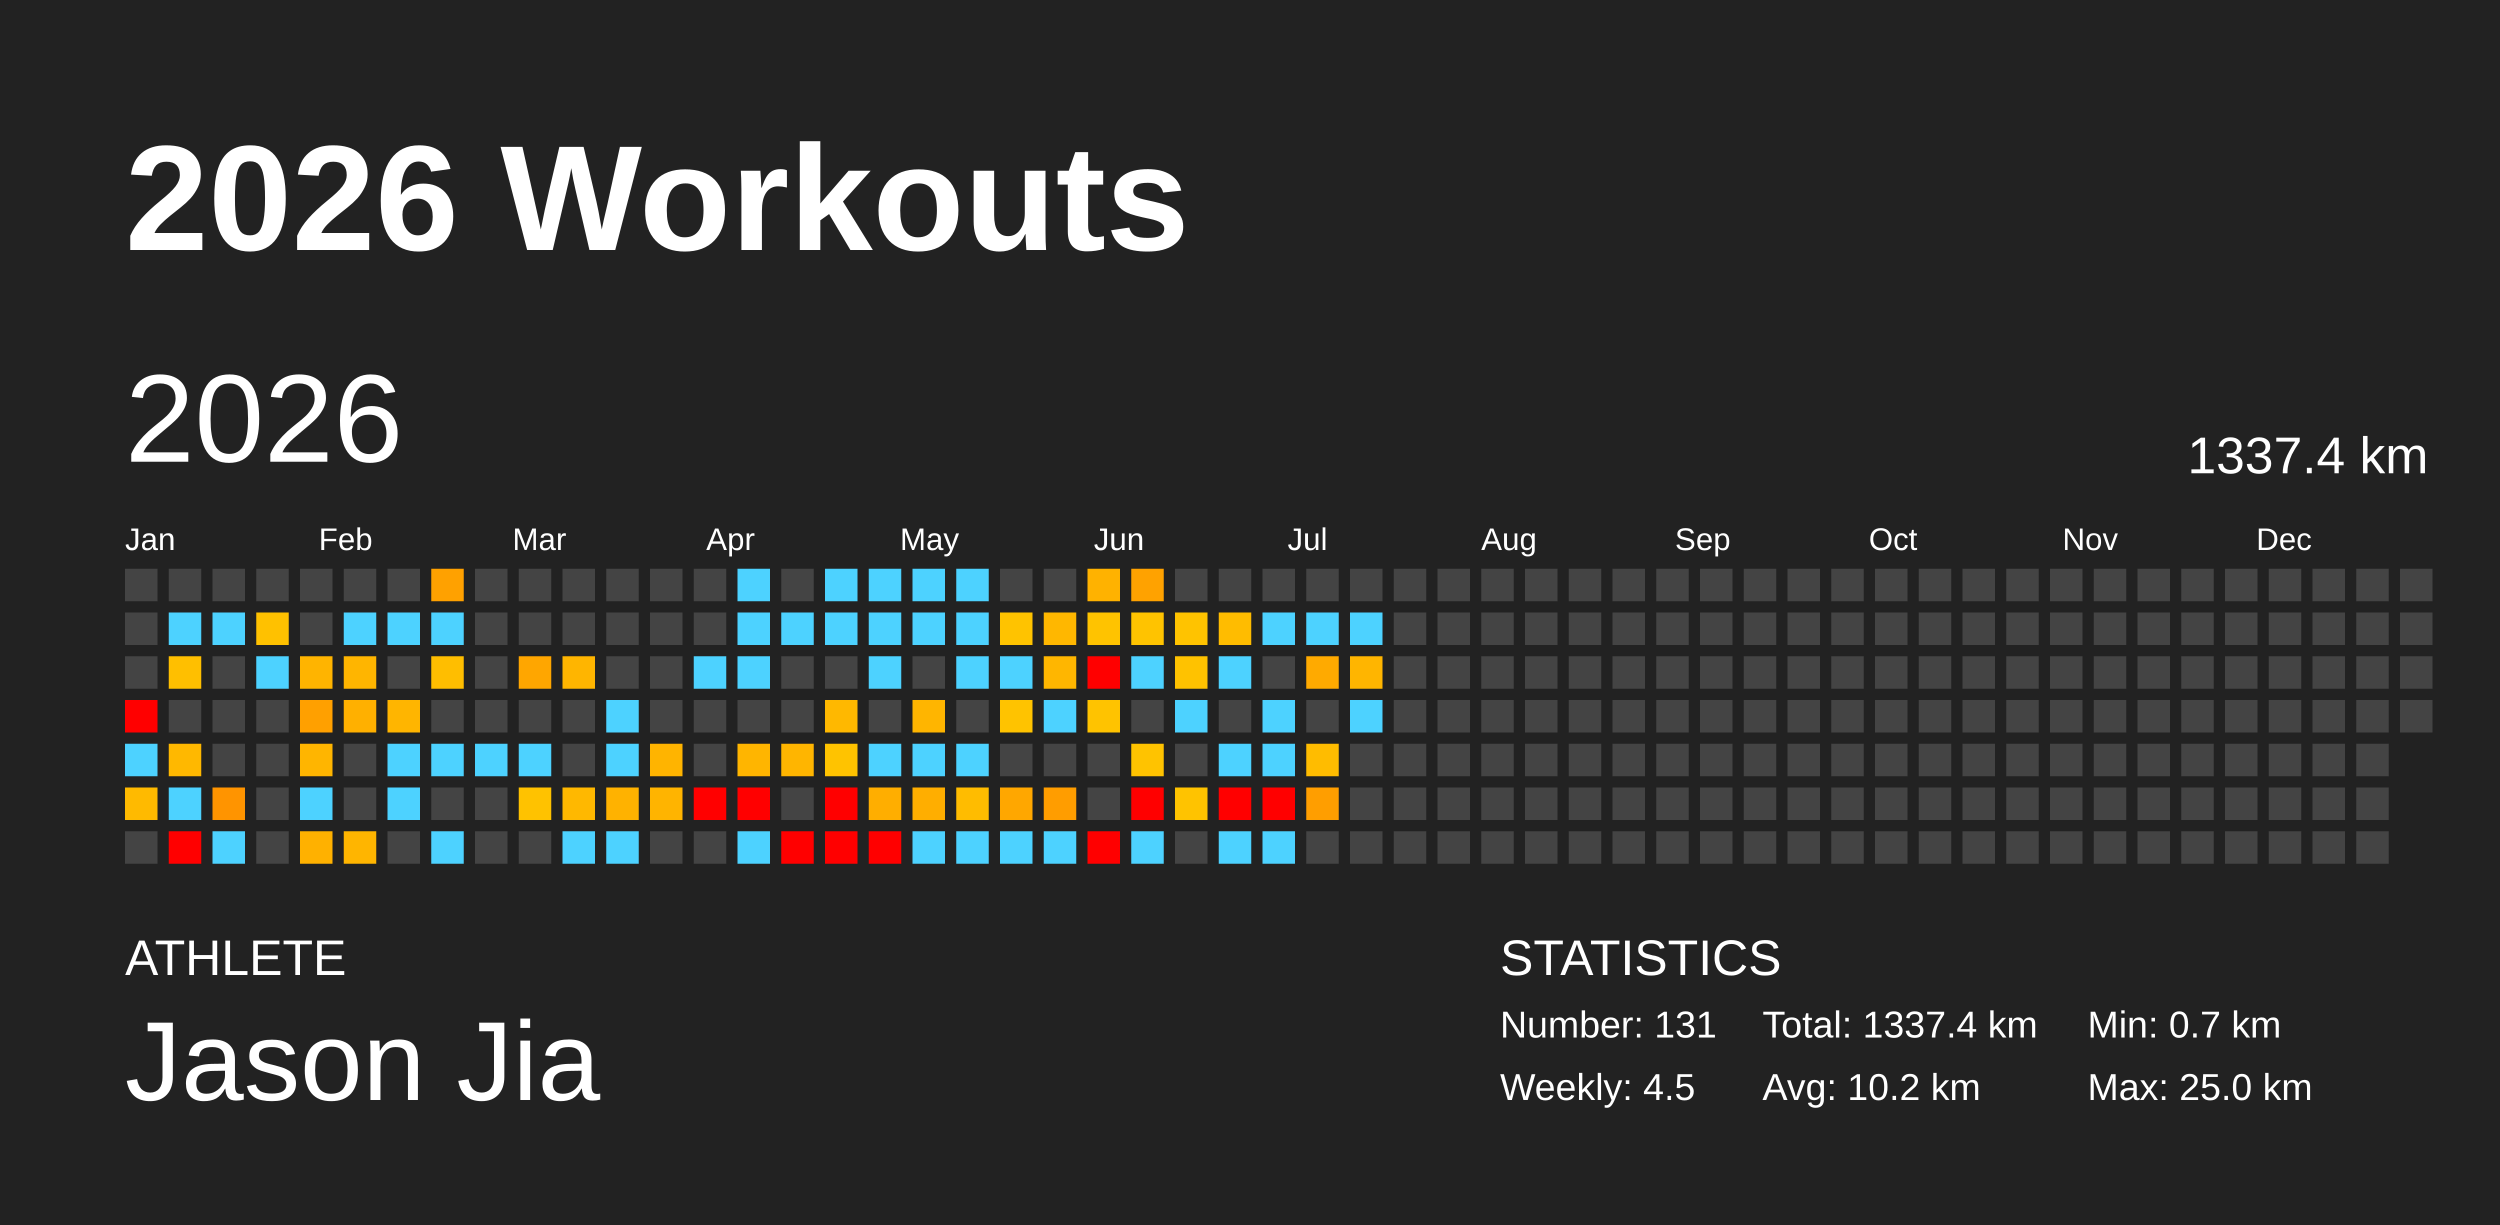
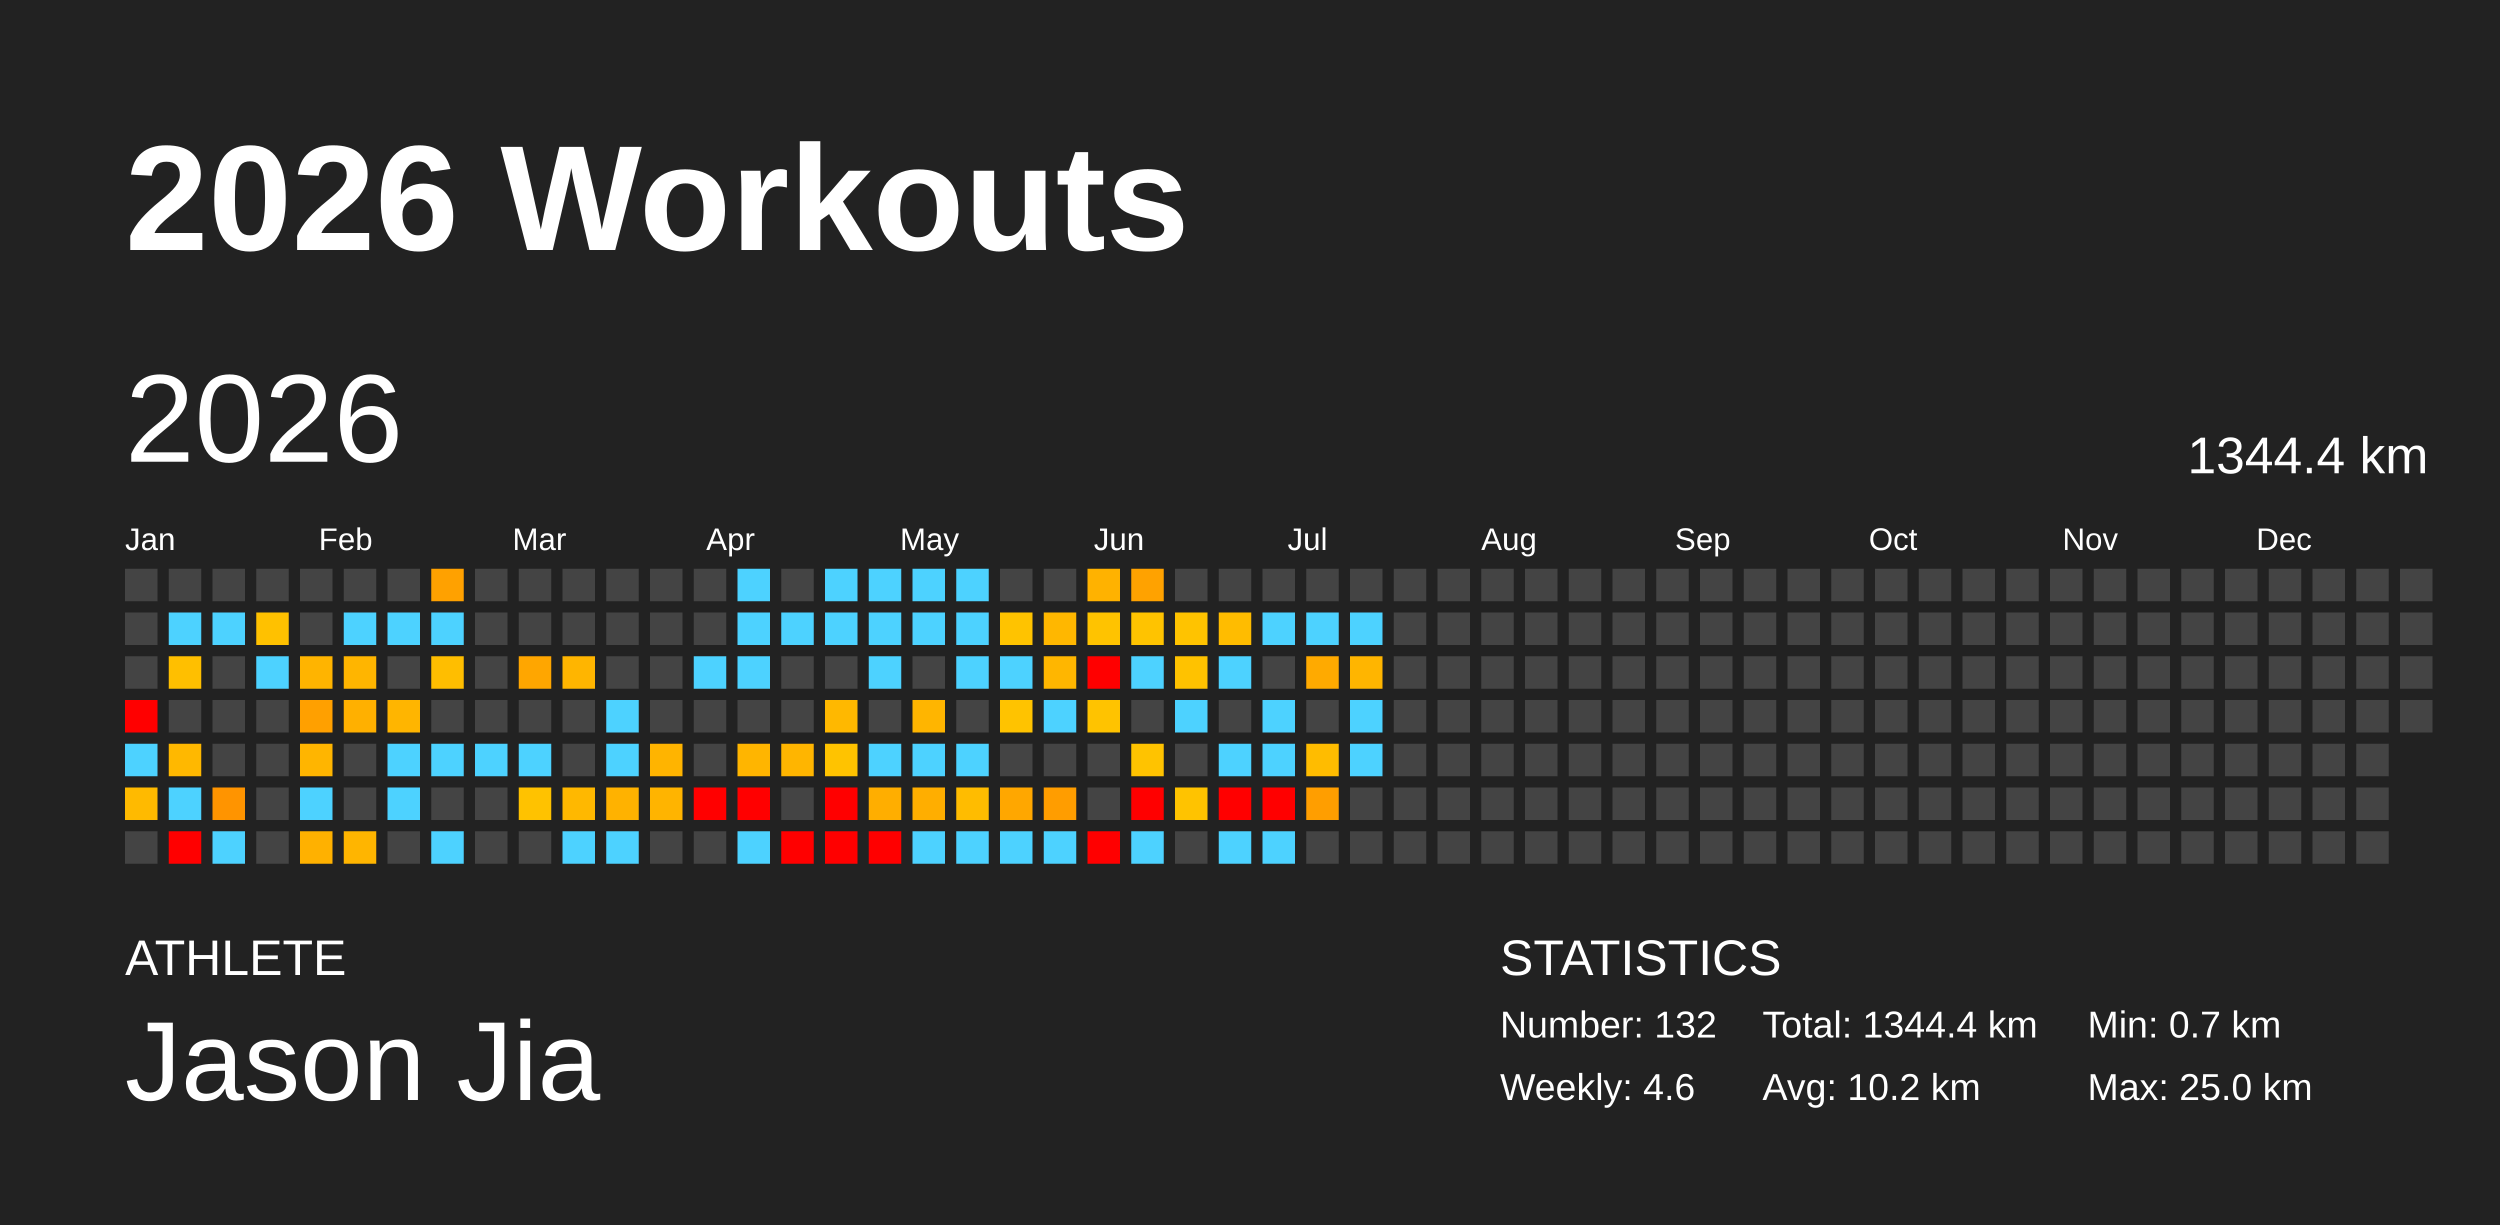
<svg xmlns="http://www.w3.org/2000/svg" baseProfile="full" height="98mm" version="1.1" viewBox="0,0,200,98" width="200mm">
  <defs />
  <rect fill="#222222" height="98" width="200" x="0" y="0" />
  <text fill="#FFFFFF" style="font-size:12px; font-family:Arial; font-weight:bold;" x="10" y="20">2026 Workouts</text>
  <text fill="#FFFFFF" style="font-size:4px; font-family:Arial" x="10" y="78">ATHLETE</text>
  <text fill="#FFFFFF" style="font-size:9px; font-family:Arial" x="10" y="88">Jason Jia</text>
  <text fill="#FFFFFF" style="font-size:4px; font-family:Arial" x="120" y="78">STATISTICS</text>
-   <text fill="#FFFFFF" style="font-size:3px; font-family:Arial" x="120" y="83">Number: 131</text>
-   <text fill="#FFFFFF" style="font-size:3px; font-family:Arial" x="120" y="88">Weekly: 4.5</text>
-   <text fill="#FFFFFF" style="font-size:3px; font-family:Arial" x="141" y="83">Total: 1337.4 km</text>
+   <text fill="#FFFFFF" style="font-size:3px; font-family:Arial" x="120" y="83">Number: 132</text>
+   <text fill="#FFFFFF" style="font-size:3px; font-family:Arial" x="120" y="88">Weekly: 4.6</text>
+   <text fill="#FFFFFF" style="font-size:3px; font-family:Arial" x="141" y="83">Total: 1344.4 km</text>
  <text fill="#FFFFFF" style="font-size:3px; font-family:Arial" x="141" y="88">Avg: 10.2 km</text>
  <text fill="#FFFFFF" style="font-size:3px; font-family:Arial" x="167" y="83">Min: 0.7 km</text>
  <text fill="#FFFFFF" style="font-size:3px; font-family:Arial" x="167" y="88">Max: 25.0 km</text>
  <text dominant-baseline="hanging" fill="#FFFFFF" style="font-size:10.0px; font-family:Arial;" x="10" y="30">2026</text>
-   <text dominant-baseline="hanging" fill="#FFFFFF" style="font-size:4.125px; font-family:Arial;" x="175" y="35">1337.4 km</text>
+   <text dominant-baseline="hanging" fill="#FFFFFF" style="font-size:4.125px; font-family:Arial;" x="175" y="35">1344.4 km</text>
  <text fill="#FFFFFF" style="font-size:2.5px; font-family:Arial" x="10.0" y="44">Jan</text>
  <text fill="#FFFFFF" style="font-size:2.5px; font-family:Arial" x="25.5" y="44">Feb</text>
  <text fill="#FFFFFF" style="font-size:2.5px; font-family:Arial" x="41.0" y="44">Mar</text>
  <text fill="#FFFFFF" style="font-size:2.5px; font-family:Arial" x="56.5" y="44">Apr</text>
  <text fill="#FFFFFF" style="font-size:2.5px; font-family:Arial" x="72.0" y="44">May</text>
  <text fill="#FFFFFF" style="font-size:2.5px; font-family:Arial" x="87.5" y="44">Jun</text>
  <text fill="#FFFFFF" style="font-size:2.5px; font-family:Arial" x="103.0" y="44">Jul</text>
  <text fill="#FFFFFF" style="font-size:2.5px; font-family:Arial" x="118.5" y="44">Aug</text>
  <text fill="#FFFFFF" style="font-size:2.5px; font-family:Arial" x="134.0" y="44">Sep</text>
  <text fill="#FFFFFF" style="font-size:2.5px; font-family:Arial" x="149.5" y="44">Oct</text>
  <text fill="#FFFFFF" style="font-size:2.5px; font-family:Arial" x="165.0" y="44">Nov</text>
  <text fill="#FFFFFF" style="font-size:2.5px; font-family:Arial" x="180.5" y="44">Dec</text>
  <rect fill="#444444" height="2.6" width="2.6" x="10.0" y="45.5" />
  <rect fill="#444444" height="2.6" width="2.6" x="10.0" y="49.0" />
  <rect fill="#444444" height="2.6" width="2.6" x="10.0" y="52.5" />
  <rect fill="red" height="2.6" width="2.6" x="10.0" y="56.0" />
  <rect fill="#4dd2ff" height="2.6" width="2.6" x="10.0" y="59.5" />
  <rect fill="#ffba00" height="2.6" width="2.6" x="10.0" y="63.0" />
  <rect fill="#444444" height="2.6" width="2.6" x="10.0" y="66.5" />
  <rect fill="#444444" height="2.6" width="2.6" x="13.5" y="45.5" />
  <rect fill="#4dd2ff" height="2.6" width="2.6" x="13.5" y="49.0" />
  <rect fill="#ffbf00" height="2.6" width="2.6" x="13.5" y="52.5" />
  <rect fill="#444444" height="2.6" width="2.6" x="13.5" y="56.0" />
  <rect fill="#ffb800" height="2.6" width="2.6" x="13.5" y="59.5" />
  <rect fill="#4dd2ff" height="2.6" width="2.6" x="13.5" y="63.0" />
  <rect fill="red" height="2.6" width="2.6" x="13.5" y="66.5" />
  <rect fill="#444444" height="2.6" width="2.6" x="17.0" y="45.5" />
  <rect fill="#4dd2ff" height="2.6" width="2.6" x="17.0" y="49.0" />
  <rect fill="#444444" height="2.6" width="2.6" x="17.0" y="52.5" />
  <rect fill="#444444" height="2.6" width="2.6" x="17.0" y="56.0" />
  <rect fill="#444444" height="2.6" width="2.6" x="17.0" y="59.5" />
  <rect fill="#ff9400" height="2.6" width="2.6" x="17.0" y="63.0" />
  <rect fill="#4dd2ff" height="2.6" width="2.6" x="17.0" y="66.5" />
  <rect fill="#444444" height="2.6" width="2.6" x="20.5" y="45.5" />
  <rect fill="#ffc100" height="2.6" width="2.6" x="20.5" y="49.0" />
  <rect fill="#4dd2ff" height="2.6" width="2.6" x="20.5" y="52.5" />
  <rect fill="#444444" height="2.6" width="2.6" x="20.5" y="56.0" />
  <rect fill="#444444" height="2.6" width="2.6" x="20.5" y="59.5" />
  <rect fill="#444444" height="2.6" width="2.6" x="20.5" y="63.0" />
  <rect fill="#444444" height="2.6" width="2.6" x="20.5" y="66.5" />
  <rect fill="#444444" height="2.6" width="2.6" x="24.0" y="45.5" />
  <rect fill="#444444" height="2.6" width="2.6" x="24.0" y="49.0" />
  <rect fill="#ffb400" height="2.6" width="2.6" x="24.0" y="52.5" />
  <rect fill="#ffa000" height="2.6" width="2.6" x="24.0" y="56.0" />
  <rect fill="#ffb500" height="2.6" width="2.6" x="24.0" y="59.5" />
  <rect fill="#4dd2ff" height="2.6" width="2.6" x="24.0" y="63.0" />
  <rect fill="#ffb100" height="2.6" width="2.6" x="24.0" y="66.5" />
  <rect fill="#444444" height="2.6" width="2.6" x="27.5" y="45.5" />
  <rect fill="#4dd2ff" height="2.6" width="2.6" x="27.5" y="49.0" />
  <rect fill="#ffb500" height="2.6" width="2.6" x="27.5" y="52.5" />
  <rect fill="#ffb000" height="2.6" width="2.6" x="27.5" y="56.0" />
  <rect fill="#444444" height="2.6" width="2.6" x="27.5" y="59.5" />
  <rect fill="#444444" height="2.6" width="2.6" x="27.5" y="63.0" />
  <rect fill="#ffb500" height="2.6" width="2.6" x="27.5" y="66.5" />
  <rect fill="#444444" height="2.6" width="2.6" x="31.0" y="45.5" />
  <rect fill="#4dd2ff" height="2.6" width="2.6" x="31.0" y="49.0" />
  <rect fill="#444444" height="2.6" width="2.6" x="31.0" y="52.5" />
  <rect fill="#ffb500" height="2.6" width="2.6" x="31.0" y="56.0" />
  <rect fill="#4dd2ff" height="2.6" width="2.6" x="31.0" y="59.5" />
  <rect fill="#4dd2ff" height="2.6" width="2.6" x="31.0" y="63.0" />
  <rect fill="#444444" height="2.6" width="2.6" x="31.0" y="66.5" />
  <rect fill="#ffa100" height="2.6" width="2.6" x="34.5" y="45.5" />
  <rect fill="#4dd2ff" height="2.6" width="2.6" x="34.5" y="49.0" />
  <rect fill="#ffbe00" height="2.6" width="2.6" x="34.5" y="52.5" />
  <rect fill="#444444" height="2.6" width="2.6" x="34.5" y="56.0" />
  <rect fill="#4dd2ff" height="2.6" width="2.6" x="34.5" y="59.5" />
  <rect fill="#444444" height="2.6" width="2.6" x="34.5" y="63.0" />
  <rect fill="#4dd2ff" height="2.6" width="2.6" x="34.5" y="66.5" />
  <rect fill="#444444" height="2.6" width="2.6" x="38.0" y="45.5" />
  <rect fill="#444444" height="2.6" width="2.6" x="38.0" y="49.0" />
  <rect fill="#444444" height="2.6" width="2.6" x="38.0" y="52.5" />
  <rect fill="#444444" height="2.6" width="2.6" x="38.0" y="56.0" />
  <rect fill="#4dd2ff" height="2.6" width="2.6" x="38.0" y="59.5" />
  <rect fill="#444444" height="2.6" width="2.6" x="38.0" y="63.0" />
  <rect fill="#444444" height="2.6" width="2.6" x="38.0" y="66.5" />
  <rect fill="#444444" height="2.6" width="2.6" x="41.5" y="45.5" />
  <rect fill="#444444" height="2.6" width="2.6" x="41.5" y="49.0" />
  <rect fill="#ffa600" height="2.6" width="2.6" x="41.5" y="52.5" />
  <rect fill="#444444" height="2.6" width="2.6" x="41.5" y="56.0" />
  <rect fill="#4dd2ff" height="2.6" width="2.6" x="41.5" y="59.5" />
  <rect fill="#ffc200" height="2.6" width="2.6" x="41.5" y="63.0" />
  <rect fill="#444444" height="2.6" width="2.6" x="41.5" y="66.5" />
  <rect fill="#444444" height="2.6" width="2.6" x="45.0" y="45.5" />
  <rect fill="#444444" height="2.6" width="2.6" x="45.0" y="49.0" />
  <rect fill="#ffb500" height="2.6" width="2.6" x="45.0" y="52.5" />
  <rect fill="#444444" height="2.6" width="2.6" x="45.0" y="56.0" />
  <rect fill="#444444" height="2.6" width="2.6" x="45.0" y="59.5" />
  <rect fill="#ffb800" height="2.6" width="2.6" x="45.0" y="63.0" />
  <rect fill="#4dd2ff" height="2.6" width="2.6" x="45.0" y="66.5" />
  <rect fill="#444444" height="2.6" width="2.6" x="48.5" y="45.5" />
  <rect fill="#444444" height="2.6" width="2.6" x="48.5" y="49.0" />
  <rect fill="#444444" height="2.6" width="2.6" x="48.5" y="52.5" />
  <rect fill="#4dd2ff" height="2.6" width="2.6" x="48.5" y="56.0" />
  <rect fill="#4dd2ff" height="2.6" width="2.6" x="48.5" y="59.5" />
  <rect fill="#ffb200" height="2.6" width="2.6" x="48.5" y="63.0" />
  <rect fill="#4dd2ff" height="2.6" width="2.6" x="48.5" y="66.5" />
  <rect fill="#444444" height="2.6" width="2.6" x="52.0" y="45.5" />
  <rect fill="#444444" height="2.6" width="2.6" x="52.0" y="49.0" />
  <rect fill="#444444" height="2.6" width="2.6" x="52.0" y="52.5" />
  <rect fill="#444444" height="2.6" width="2.6" x="52.0" y="56.0" />
  <rect fill="#ffb400" height="2.6" width="2.6" x="52.0" y="59.5" />
  <rect fill="#ffb400" height="2.6" width="2.6" x="52.0" y="63.0" />
  <rect fill="#444444" height="2.6" width="2.6" x="52.0" y="66.5" />
  <rect fill="#444444" height="2.6" width="2.6" x="55.5" y="45.5" />
  <rect fill="#444444" height="2.6" width="2.6" x="55.5" y="49.0" />
  <rect fill="#4dd2ff" height="2.6" width="2.6" x="55.5" y="52.5" />
  <rect fill="#444444" height="2.6" width="2.6" x="55.5" y="56.0" />
  <rect fill="#444444" height="2.6" width="2.6" x="55.5" y="59.5" />
  <rect fill="red" height="2.6" width="2.6" x="55.5" y="63.0" />
  <rect fill="#444444" height="2.6" width="2.6" x="55.5" y="66.5" />
  <rect fill="#4dd2ff" height="2.6" width="2.6" x="59.0" y="45.5" />
  <rect fill="#4dd2ff" height="2.6" width="2.6" x="59.0" y="49.0" />
  <rect fill="#4dd2ff" height="2.6" width="2.6" x="59.0" y="52.5" />
  <rect fill="#444444" height="2.6" width="2.6" x="59.0" y="56.0" />
  <rect fill="#ffb500" height="2.6" width="2.6" x="59.0" y="59.5" />
  <rect fill="red" height="2.6" width="2.6" x="59.0" y="63.0" />
  <rect fill="#4dd2ff" height="2.6" width="2.6" x="59.0" y="66.5" />
  <rect fill="#444444" height="2.6" width="2.6" x="62.5" y="45.5" />
  <rect fill="#4dd2ff" height="2.6" width="2.6" x="62.5" y="49.0" />
  <rect fill="#444444" height="2.6" width="2.6" x="62.5" y="52.5" />
  <rect fill="#444444" height="2.6" width="2.6" x="62.5" y="56.0" />
  <rect fill="#ffb500" height="2.6" width="2.6" x="62.5" y="59.5" />
  <rect fill="#444444" height="2.6" width="2.6" x="62.5" y="63.0" />
  <rect fill="red" height="2.6" width="2.6" x="62.5" y="66.5" />
  <rect fill="#4dd2ff" height="2.6" width="2.6" x="66.0" y="45.5" />
  <rect fill="#4dd2ff" height="2.6" width="2.6" x="66.0" y="49.0" />
  <rect fill="#444444" height="2.6" width="2.6" x="66.0" y="52.5" />
  <rect fill="#ffb800" height="2.6" width="2.6" x="66.0" y="56.0" />
  <rect fill="#ffc300" height="2.6" width="2.6" x="66.0" y="59.5" />
  <rect fill="red" height="2.6" width="2.6" x="66.0" y="63.0" />
  <rect fill="red" height="2.6" width="2.6" x="66.0" y="66.5" />
  <rect fill="#4dd2ff" height="2.6" width="2.6" x="69.5" y="45.5" />
  <rect fill="#4dd2ff" height="2.6" width="2.6" x="69.5" y="49.0" />
  <rect fill="#4dd2ff" height="2.6" width="2.6" x="69.5" y="52.5" />
  <rect fill="#444444" height="2.6" width="2.6" x="69.5" y="56.0" />
  <rect fill="#4dd2ff" height="2.6" width="2.6" x="69.5" y="59.5" />
  <rect fill="#ffae00" height="2.6" width="2.6" x="69.5" y="63.0" />
  <rect fill="red" height="2.6" width="2.6" x="69.5" y="66.5" />
  <rect fill="#4dd2ff" height="2.6" width="2.6" x="73.0" y="45.5" />
  <rect fill="#4dd2ff" height="2.6" width="2.6" x="73.0" y="49.0" />
  <rect fill="#444444" height="2.6" width="2.6" x="73.0" y="52.5" />
  <rect fill="#ffb500" height="2.6" width="2.6" x="73.0" y="56.0" />
  <rect fill="#4dd2ff" height="2.6" width="2.6" x="73.0" y="59.5" />
  <rect fill="#ffae00" height="2.6" width="2.6" x="73.0" y="63.0" />
  <rect fill="#4dd2ff" height="2.6" width="2.6" x="73.0" y="66.5" />
  <rect fill="#4dd2ff" height="2.6" width="2.6" x="76.5" y="45.5" />
  <rect fill="#4dd2ff" height="2.6" width="2.6" x="76.5" y="49.0" />
  <rect fill="#4dd2ff" height="2.6" width="2.6" x="76.5" y="52.5" />
  <rect fill="#444444" height="2.6" width="2.6" x="76.5" y="56.0" />
  <rect fill="#4dd2ff" height="2.6" width="2.6" x="76.5" y="59.5" />
  <rect fill="#ffbc00" height="2.6" width="2.6" x="76.5" y="63.0" />
  <rect fill="#4dd2ff" height="2.6" width="2.6" x="76.5" y="66.5" />
  <rect fill="#444444" height="2.6" width="2.6" x="80.0" y="45.5" />
  <rect fill="#ffc300" height="2.6" width="2.6" x="80.0" y="49.0" />
  <rect fill="#4dd2ff" height="2.6" width="2.6" x="80.0" y="52.5" />
  <rect fill="#ffc300" height="2.6" width="2.6" x="80.0" y="56.0" />
  <rect fill="#444444" height="2.6" width="2.6" x="80.0" y="59.5" />
  <rect fill="#ffa700" height="2.6" width="2.6" x="80.0" y="63.0" />
  <rect fill="#4dd2ff" height="2.6" width="2.6" x="80.0" y="66.5" />
  <rect fill="#444444" height="2.6" width="2.6" x="83.5" y="45.5" />
  <rect fill="#ffb700" height="2.6" width="2.6" x="83.5" y="49.0" />
  <rect fill="#ffb600" height="2.6" width="2.6" x="83.5" y="52.5" />
  <rect fill="#4dd2ff" height="2.6" width="2.6" x="83.5" y="56.0" />
  <rect fill="#444444" height="2.6" width="2.6" x="83.5" y="59.5" />
  <rect fill="#ff9d00" height="2.6" width="2.6" x="83.5" y="63.0" />
  <rect fill="#4dd2ff" height="2.6" width="2.6" x="83.5" y="66.5" />
  <rect fill="#ffb200" height="2.6" width="2.6" x="87.0" y="45.5" />
  <rect fill="#ffc300" height="2.6" width="2.6" x="87.0" y="49.0" />
  <rect fill="red" height="2.6" width="2.6" x="87.0" y="52.5" />
  <rect fill="#ffc300" height="2.6" width="2.6" x="87.0" y="56.0" />
  <rect fill="#444444" height="2.6" width="2.6" x="87.0" y="59.5" />
  <rect fill="#444444" height="2.6" width="2.6" x="87.0" y="63.0" />
  <rect fill="red" height="2.6" width="2.6" x="87.0" y="66.5" />
  <rect fill="#ffa200" height="2.6" width="2.6" x="90.5" y="45.5" />
  <rect fill="#ffc300" height="2.6" width="2.6" x="90.5" y="49.0" />
  <rect fill="#4dd2ff" height="2.6" width="2.6" x="90.5" y="52.5" />
  <rect fill="#444444" height="2.6" width="2.6" x="90.5" y="56.0" />
  <rect fill="#ffc300" height="2.6" width="2.6" x="90.5" y="59.5" />
  <rect fill="red" height="2.6" width="2.6" x="90.5" y="63.0" />
  <rect fill="#4dd2ff" height="2.6" width="2.6" x="90.5" y="66.5" />
  <rect fill="#444444" height="2.6" width="2.6" x="94.0" y="45.5" />
  <rect fill="#ffc300" height="2.6" width="2.6" x="94.0" y="49.0" />
  <rect fill="#ffc200" height="2.6" width="2.6" x="94.0" y="52.5" />
  <rect fill="#4dd2ff" height="2.6" width="2.6" x="94.0" y="56.0" />
  <rect fill="#444444" height="2.6" width="2.6" x="94.0" y="59.5" />
  <rect fill="#ffc300" height="2.6" width="2.6" x="94.0" y="63.0" />
  <rect fill="#444444" height="2.6" width="2.6" x="94.0" y="66.5" />
  <rect fill="#444444" height="2.6" width="2.6" x="97.5" y="45.5" />
  <rect fill="#ffbc00" height="2.6" width="2.6" x="97.5" y="49.0" />
  <rect fill="#4dd2ff" height="2.6" width="2.6" x="97.5" y="52.5" />
  <rect fill="#444444" height="2.6" width="2.6" x="97.5" y="56.0" />
  <rect fill="#4dd2ff" height="2.6" width="2.6" x="97.5" y="59.5" />
  <rect fill="red" height="2.6" width="2.6" x="97.5" y="63.0" />
  <rect fill="#4dd2ff" height="2.6" width="2.6" x="97.5" y="66.5" />
  <rect fill="#444444" height="2.6" width="2.6" x="101.0" y="45.5" />
  <rect fill="#4dd2ff" height="2.6" width="2.6" x="101.0" y="49.0" />
  <rect fill="#444444" height="2.6" width="2.6" x="101.0" y="52.5" />
  <rect fill="#4dd2ff" height="2.6" width="2.6" x="101.0" y="56.0" />
  <rect fill="#4dd2ff" height="2.6" width="2.6" x="101.0" y="59.5" />
  <rect fill="red" height="2.6" width="2.6" x="101.0" y="63.0" />
  <rect fill="#4dd2ff" height="2.6" width="2.6" x="101.0" y="66.5" />
  <rect fill="#444444" height="2.6" width="2.6" x="104.5" y="45.5" />
  <rect fill="#4dd2ff" height="2.6" width="2.6" x="104.5" y="49.0" />
  <rect fill="#ffaa00" height="2.6" width="2.6" x="104.5" y="52.5" />
  <rect fill="#444444" height="2.6" width="2.6" x="104.5" y="56.0" />
  <rect fill="#ffbc00" height="2.6" width="2.6" x="104.5" y="59.5" />
  <rect fill="#ff9e00" height="2.6" width="2.6" x="104.5" y="63.0" />
  <rect fill="#444444" height="2.6" width="2.6" x="104.5" y="66.5" />
  <rect fill="#444444" height="2.6" width="2.6" x="108.0" y="45.5" />
  <rect fill="#4dd2ff" height="2.6" width="2.6" x="108.0" y="49.0" />
  <rect fill="#ffb500" height="2.6" width="2.6" x="108.0" y="52.5" />
  <rect fill="#4dd2ff" height="2.6" width="2.6" x="108.0" y="56.0" />
-   <rect fill="#444444" height="2.6" width="2.6" x="108.0" y="59.5" />
+   <rect fill="#4dd2ff" height="2.6" width="2.6" x="108.0" y="59.5" />
  <rect fill="#444444" height="2.6" width="2.6" x="108.0" y="63.0" />
  <rect fill="#444444" height="2.6" width="2.6" x="108.0" y="66.5" />
  <rect fill="#444444" height="2.6" width="2.6" x="111.5" y="45.5" />
  <rect fill="#444444" height="2.6" width="2.6" x="111.5" y="49.0" />
  <rect fill="#444444" height="2.6" width="2.6" x="111.5" y="52.5" />
  <rect fill="#444444" height="2.6" width="2.6" x="111.5" y="56.0" />
  <rect fill="#444444" height="2.6" width="2.6" x="111.5" y="59.5" />
  <rect fill="#444444" height="2.6" width="2.6" x="111.5" y="63.0" />
  <rect fill="#444444" height="2.6" width="2.6" x="111.5" y="66.5" />
  <rect fill="#444444" height="2.6" width="2.6" x="115.0" y="45.5" />
  <rect fill="#444444" height="2.6" width="2.6" x="115.0" y="49.0" />
  <rect fill="#444444" height="2.6" width="2.6" x="115.0" y="52.5" />
  <rect fill="#444444" height="2.6" width="2.6" x="115.0" y="56.0" />
  <rect fill="#444444" height="2.6" width="2.6" x="115.0" y="59.5" />
  <rect fill="#444444" height="2.6" width="2.6" x="115.0" y="63.0" />
  <rect fill="#444444" height="2.6" width="2.6" x="115.0" y="66.5" />
  <rect fill="#444444" height="2.6" width="2.6" x="118.5" y="45.5" />
  <rect fill="#444444" height="2.6" width="2.6" x="118.5" y="49.0" />
  <rect fill="#444444" height="2.6" width="2.6" x="118.5" y="52.5" />
  <rect fill="#444444" height="2.6" width="2.6" x="118.5" y="56.0" />
  <rect fill="#444444" height="2.6" width="2.6" x="118.5" y="59.5" />
  <rect fill="#444444" height="2.6" width="2.6" x="118.5" y="63.0" />
  <rect fill="#444444" height="2.6" width="2.6" x="118.5" y="66.5" />
  <rect fill="#444444" height="2.6" width="2.6" x="122.0" y="45.5" />
  <rect fill="#444444" height="2.6" width="2.6" x="122.0" y="49.0" />
  <rect fill="#444444" height="2.6" width="2.6" x="122.0" y="52.5" />
  <rect fill="#444444" height="2.6" width="2.6" x="122.0" y="56.0" />
  <rect fill="#444444" height="2.6" width="2.6" x="122.0" y="59.5" />
  <rect fill="#444444" height="2.6" width="2.6" x="122.0" y="63.0" />
  <rect fill="#444444" height="2.6" width="2.6" x="122.0" y="66.5" />
  <rect fill="#444444" height="2.6" width="2.6" x="125.5" y="45.5" />
  <rect fill="#444444" height="2.6" width="2.6" x="125.5" y="49.0" />
  <rect fill="#444444" height="2.6" width="2.6" x="125.5" y="52.5" />
  <rect fill="#444444" height="2.6" width="2.6" x="125.5" y="56.0" />
  <rect fill="#444444" height="2.6" width="2.6" x="125.5" y="59.5" />
  <rect fill="#444444" height="2.6" width="2.6" x="125.5" y="63.0" />
  <rect fill="#444444" height="2.6" width="2.6" x="125.5" y="66.5" />
  <rect fill="#444444" height="2.6" width="2.6" x="129.0" y="45.5" />
  <rect fill="#444444" height="2.6" width="2.6" x="129.0" y="49.0" />
  <rect fill="#444444" height="2.6" width="2.6" x="129.0" y="52.5" />
  <rect fill="#444444" height="2.6" width="2.6" x="129.0" y="56.0" />
  <rect fill="#444444" height="2.6" width="2.6" x="129.0" y="59.5" />
  <rect fill="#444444" height="2.6" width="2.6" x="129.0" y="63.0" />
  <rect fill="#444444" height="2.6" width="2.6" x="129.0" y="66.5" />
  <rect fill="#444444" height="2.6" width="2.6" x="132.5" y="45.5" />
  <rect fill="#444444" height="2.6" width="2.6" x="132.5" y="49.0" />
  <rect fill="#444444" height="2.6" width="2.6" x="132.5" y="52.5" />
  <rect fill="#444444" height="2.6" width="2.6" x="132.5" y="56.0" />
  <rect fill="#444444" height="2.6" width="2.6" x="132.5" y="59.5" />
  <rect fill="#444444" height="2.6" width="2.6" x="132.5" y="63.0" />
  <rect fill="#444444" height="2.6" width="2.6" x="132.5" y="66.5" />
  <rect fill="#444444" height="2.6" width="2.6" x="136.0" y="45.5" />
  <rect fill="#444444" height="2.6" width="2.6" x="136.0" y="49.0" />
  <rect fill="#444444" height="2.6" width="2.6" x="136.0" y="52.5" />
  <rect fill="#444444" height="2.6" width="2.6" x="136.0" y="56.0" />
  <rect fill="#444444" height="2.6" width="2.6" x="136.0" y="59.5" />
  <rect fill="#444444" height="2.6" width="2.6" x="136.0" y="63.0" />
  <rect fill="#444444" height="2.6" width="2.6" x="136.0" y="66.5" />
  <rect fill="#444444" height="2.6" width="2.6" x="139.5" y="45.5" />
  <rect fill="#444444" height="2.6" width="2.6" x="139.5" y="49.0" />
  <rect fill="#444444" height="2.6" width="2.6" x="139.5" y="52.5" />
  <rect fill="#444444" height="2.6" width="2.6" x="139.5" y="56.0" />
  <rect fill="#444444" height="2.6" width="2.6" x="139.5" y="59.5" />
  <rect fill="#444444" height="2.6" width="2.6" x="139.5" y="63.0" />
  <rect fill="#444444" height="2.6" width="2.6" x="139.5" y="66.5" />
  <rect fill="#444444" height="2.6" width="2.6" x="143.0" y="45.5" />
  <rect fill="#444444" height="2.6" width="2.6" x="143.0" y="49.0" />
  <rect fill="#444444" height="2.6" width="2.6" x="143.0" y="52.5" />
  <rect fill="#444444" height="2.6" width="2.6" x="143.0" y="56.0" />
  <rect fill="#444444" height="2.6" width="2.6" x="143.0" y="59.5" />
  <rect fill="#444444" height="2.6" width="2.6" x="143.0" y="63.0" />
  <rect fill="#444444" height="2.6" width="2.6" x="143.0" y="66.5" />
  <rect fill="#444444" height="2.6" width="2.6" x="146.5" y="45.5" />
  <rect fill="#444444" height="2.6" width="2.6" x="146.5" y="49.0" />
  <rect fill="#444444" height="2.6" width="2.6" x="146.5" y="52.5" />
  <rect fill="#444444" height="2.6" width="2.6" x="146.5" y="56.0" />
  <rect fill="#444444" height="2.6" width="2.6" x="146.5" y="59.5" />
  <rect fill="#444444" height="2.6" width="2.6" x="146.5" y="63.0" />
  <rect fill="#444444" height="2.6" width="2.6" x="146.5" y="66.5" />
  <rect fill="#444444" height="2.6" width="2.6" x="150.0" y="45.5" />
  <rect fill="#444444" height="2.6" width="2.6" x="150.0" y="49.0" />
  <rect fill="#444444" height="2.6" width="2.6" x="150.0" y="52.5" />
  <rect fill="#444444" height="2.6" width="2.6" x="150.0" y="56.0" />
  <rect fill="#444444" height="2.6" width="2.6" x="150.0" y="59.5" />
  <rect fill="#444444" height="2.6" width="2.6" x="150.0" y="63.0" />
  <rect fill="#444444" height="2.6" width="2.6" x="150.0" y="66.5" />
  <rect fill="#444444" height="2.6" width="2.6" x="153.5" y="45.5" />
  <rect fill="#444444" height="2.6" width="2.6" x="153.5" y="49.0" />
  <rect fill="#444444" height="2.6" width="2.6" x="153.5" y="52.5" />
  <rect fill="#444444" height="2.6" width="2.6" x="153.5" y="56.0" />
  <rect fill="#444444" height="2.6" width="2.6" x="153.5" y="59.5" />
  <rect fill="#444444" height="2.6" width="2.6" x="153.5" y="63.0" />
  <rect fill="#444444" height="2.6" width="2.6" x="153.5" y="66.5" />
  <rect fill="#444444" height="2.6" width="2.6" x="157.0" y="45.5" />
  <rect fill="#444444" height="2.6" width="2.6" x="157.0" y="49.0" />
  <rect fill="#444444" height="2.6" width="2.6" x="157.0" y="52.5" />
  <rect fill="#444444" height="2.6" width="2.6" x="157.0" y="56.0" />
  <rect fill="#444444" height="2.6" width="2.6" x="157.0" y="59.5" />
  <rect fill="#444444" height="2.6" width="2.6" x="157.0" y="63.0" />
  <rect fill="#444444" height="2.6" width="2.6" x="157.0" y="66.5" />
  <rect fill="#444444" height="2.6" width="2.6" x="160.5" y="45.5" />
  <rect fill="#444444" height="2.6" width="2.6" x="160.5" y="49.0" />
  <rect fill="#444444" height="2.6" width="2.6" x="160.5" y="52.5" />
  <rect fill="#444444" height="2.6" width="2.6" x="160.5" y="56.0" />
  <rect fill="#444444" height="2.6" width="2.6" x="160.5" y="59.5" />
  <rect fill="#444444" height="2.6" width="2.6" x="160.5" y="63.0" />
  <rect fill="#444444" height="2.6" width="2.6" x="160.5" y="66.5" />
  <rect fill="#444444" height="2.6" width="2.6" x="164.0" y="45.5" />
  <rect fill="#444444" height="2.6" width="2.6" x="164.0" y="49.0" />
  <rect fill="#444444" height="2.6" width="2.6" x="164.0" y="52.5" />
  <rect fill="#444444" height="2.6" width="2.6" x="164.0" y="56.0" />
  <rect fill="#444444" height="2.6" width="2.6" x="164.0" y="59.5" />
  <rect fill="#444444" height="2.6" width="2.6" x="164.0" y="63.0" />
  <rect fill="#444444" height="2.6" width="2.6" x="164.0" y="66.5" />
  <rect fill="#444444" height="2.6" width="2.6" x="167.5" y="45.5" />
  <rect fill="#444444" height="2.6" width="2.6" x="167.5" y="49.0" />
  <rect fill="#444444" height="2.6" width="2.6" x="167.5" y="52.5" />
  <rect fill="#444444" height="2.6" width="2.6" x="167.5" y="56.0" />
  <rect fill="#444444" height="2.6" width="2.6" x="167.5" y="59.5" />
  <rect fill="#444444" height="2.6" width="2.6" x="167.5" y="63.0" />
  <rect fill="#444444" height="2.6" width="2.6" x="167.5" y="66.5" />
  <rect fill="#444444" height="2.6" width="2.6" x="171.0" y="45.5" />
  <rect fill="#444444" height="2.6" width="2.6" x="171.0" y="49.0" />
  <rect fill="#444444" height="2.6" width="2.6" x="171.0" y="52.5" />
  <rect fill="#444444" height="2.6" width="2.6" x="171.0" y="56.0" />
  <rect fill="#444444" height="2.6" width="2.6" x="171.0" y="59.5" />
  <rect fill="#444444" height="2.6" width="2.6" x="171.0" y="63.0" />
  <rect fill="#444444" height="2.6" width="2.6" x="171.0" y="66.5" />
  <rect fill="#444444" height="2.6" width="2.6" x="174.5" y="45.5" />
  <rect fill="#444444" height="2.6" width="2.6" x="174.5" y="49.0" />
  <rect fill="#444444" height="2.6" width="2.6" x="174.5" y="52.5" />
  <rect fill="#444444" height="2.6" width="2.6" x="174.5" y="56.0" />
  <rect fill="#444444" height="2.6" width="2.6" x="174.5" y="59.5" />
  <rect fill="#444444" height="2.6" width="2.6" x="174.5" y="63.0" />
  <rect fill="#444444" height="2.6" width="2.6" x="174.5" y="66.5" />
  <rect fill="#444444" height="2.6" width="2.6" x="178.0" y="45.5" />
  <rect fill="#444444" height="2.6" width="2.6" x="178.0" y="49.0" />
  <rect fill="#444444" height="2.6" width="2.6" x="178.0" y="52.5" />
  <rect fill="#444444" height="2.6" width="2.6" x="178.0" y="56.0" />
  <rect fill="#444444" height="2.6" width="2.6" x="178.0" y="59.5" />
  <rect fill="#444444" height="2.6" width="2.6" x="178.0" y="63.0" />
  <rect fill="#444444" height="2.6" width="2.6" x="178.0" y="66.5" />
  <rect fill="#444444" height="2.6" width="2.6" x="181.5" y="45.5" />
  <rect fill="#444444" height="2.6" width="2.6" x="181.5" y="49.0" />
  <rect fill="#444444" height="2.6" width="2.6" x="181.5" y="52.5" />
  <rect fill="#444444" height="2.6" width="2.6" x="181.5" y="56.0" />
  <rect fill="#444444" height="2.6" width="2.6" x="181.5" y="59.5" />
  <rect fill="#444444" height="2.6" width="2.6" x="181.5" y="63.0" />
  <rect fill="#444444" height="2.6" width="2.6" x="181.5" y="66.5" />
  <rect fill="#444444" height="2.6" width="2.6" x="185.0" y="45.5" />
  <rect fill="#444444" height="2.6" width="2.6" x="185.0" y="49.0" />
  <rect fill="#444444" height="2.6" width="2.6" x="185.0" y="52.5" />
  <rect fill="#444444" height="2.6" width="2.6" x="185.0" y="56.0" />
  <rect fill="#444444" height="2.6" width="2.6" x="185.0" y="59.5" />
  <rect fill="#444444" height="2.6" width="2.6" x="185.0" y="63.0" />
  <rect fill="#444444" height="2.6" width="2.6" x="185.0" y="66.5" />
  <rect fill="#444444" height="2.6" width="2.6" x="188.5" y="45.5" />
  <rect fill="#444444" height="2.6" width="2.6" x="188.5" y="49.0" />
  <rect fill="#444444" height="2.6" width="2.6" x="188.5" y="52.5" />
  <rect fill="#444444" height="2.6" width="2.6" x="188.5" y="56.0" />
  <rect fill="#444444" height="2.6" width="2.6" x="188.5" y="59.5" />
  <rect fill="#444444" height="2.6" width="2.6" x="188.5" y="63.0" />
  <rect fill="#444444" height="2.6" width="2.6" x="188.5" y="66.5" />
  <rect fill="#444444" height="2.6" width="2.6" x="192.0" y="45.5" />
  <rect fill="#444444" height="2.6" width="2.6" x="192.0" y="49.0" />
  <rect fill="#444444" height="2.6" width="2.6" x="192.0" y="52.5" />
  <rect fill="#444444" height="2.6" width="2.6" x="192.0" y="56.0" />
</svg>
